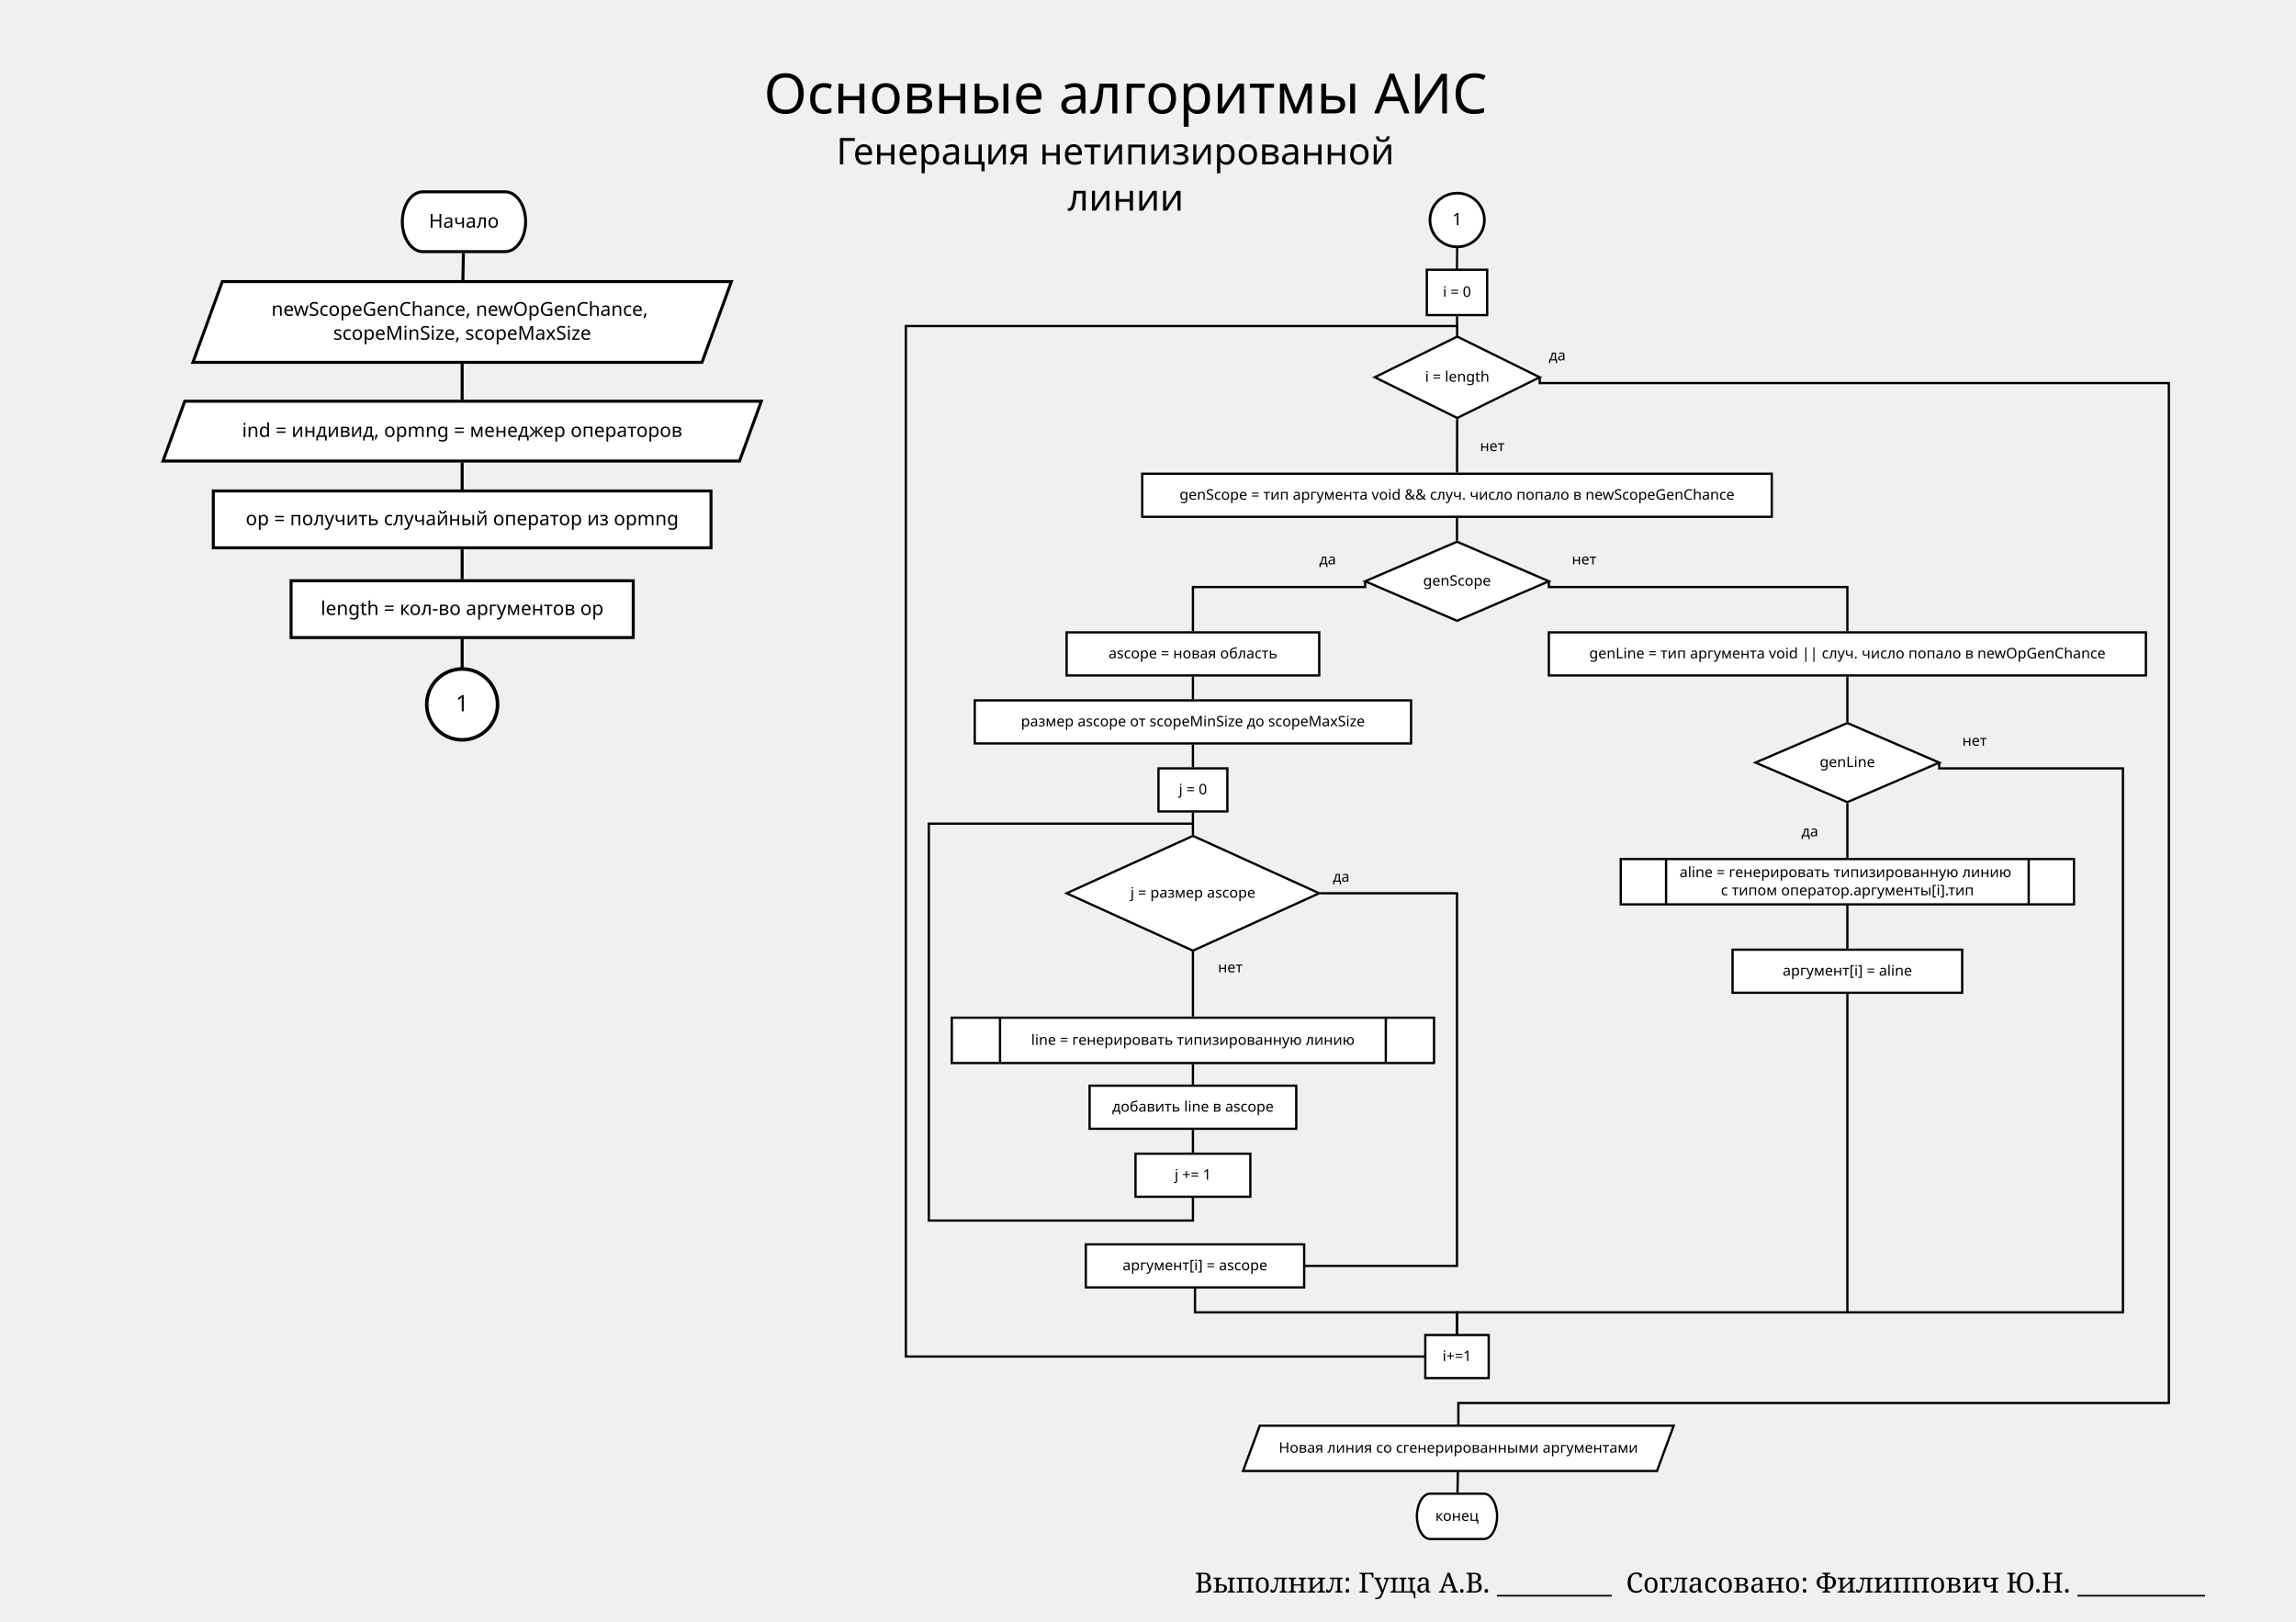
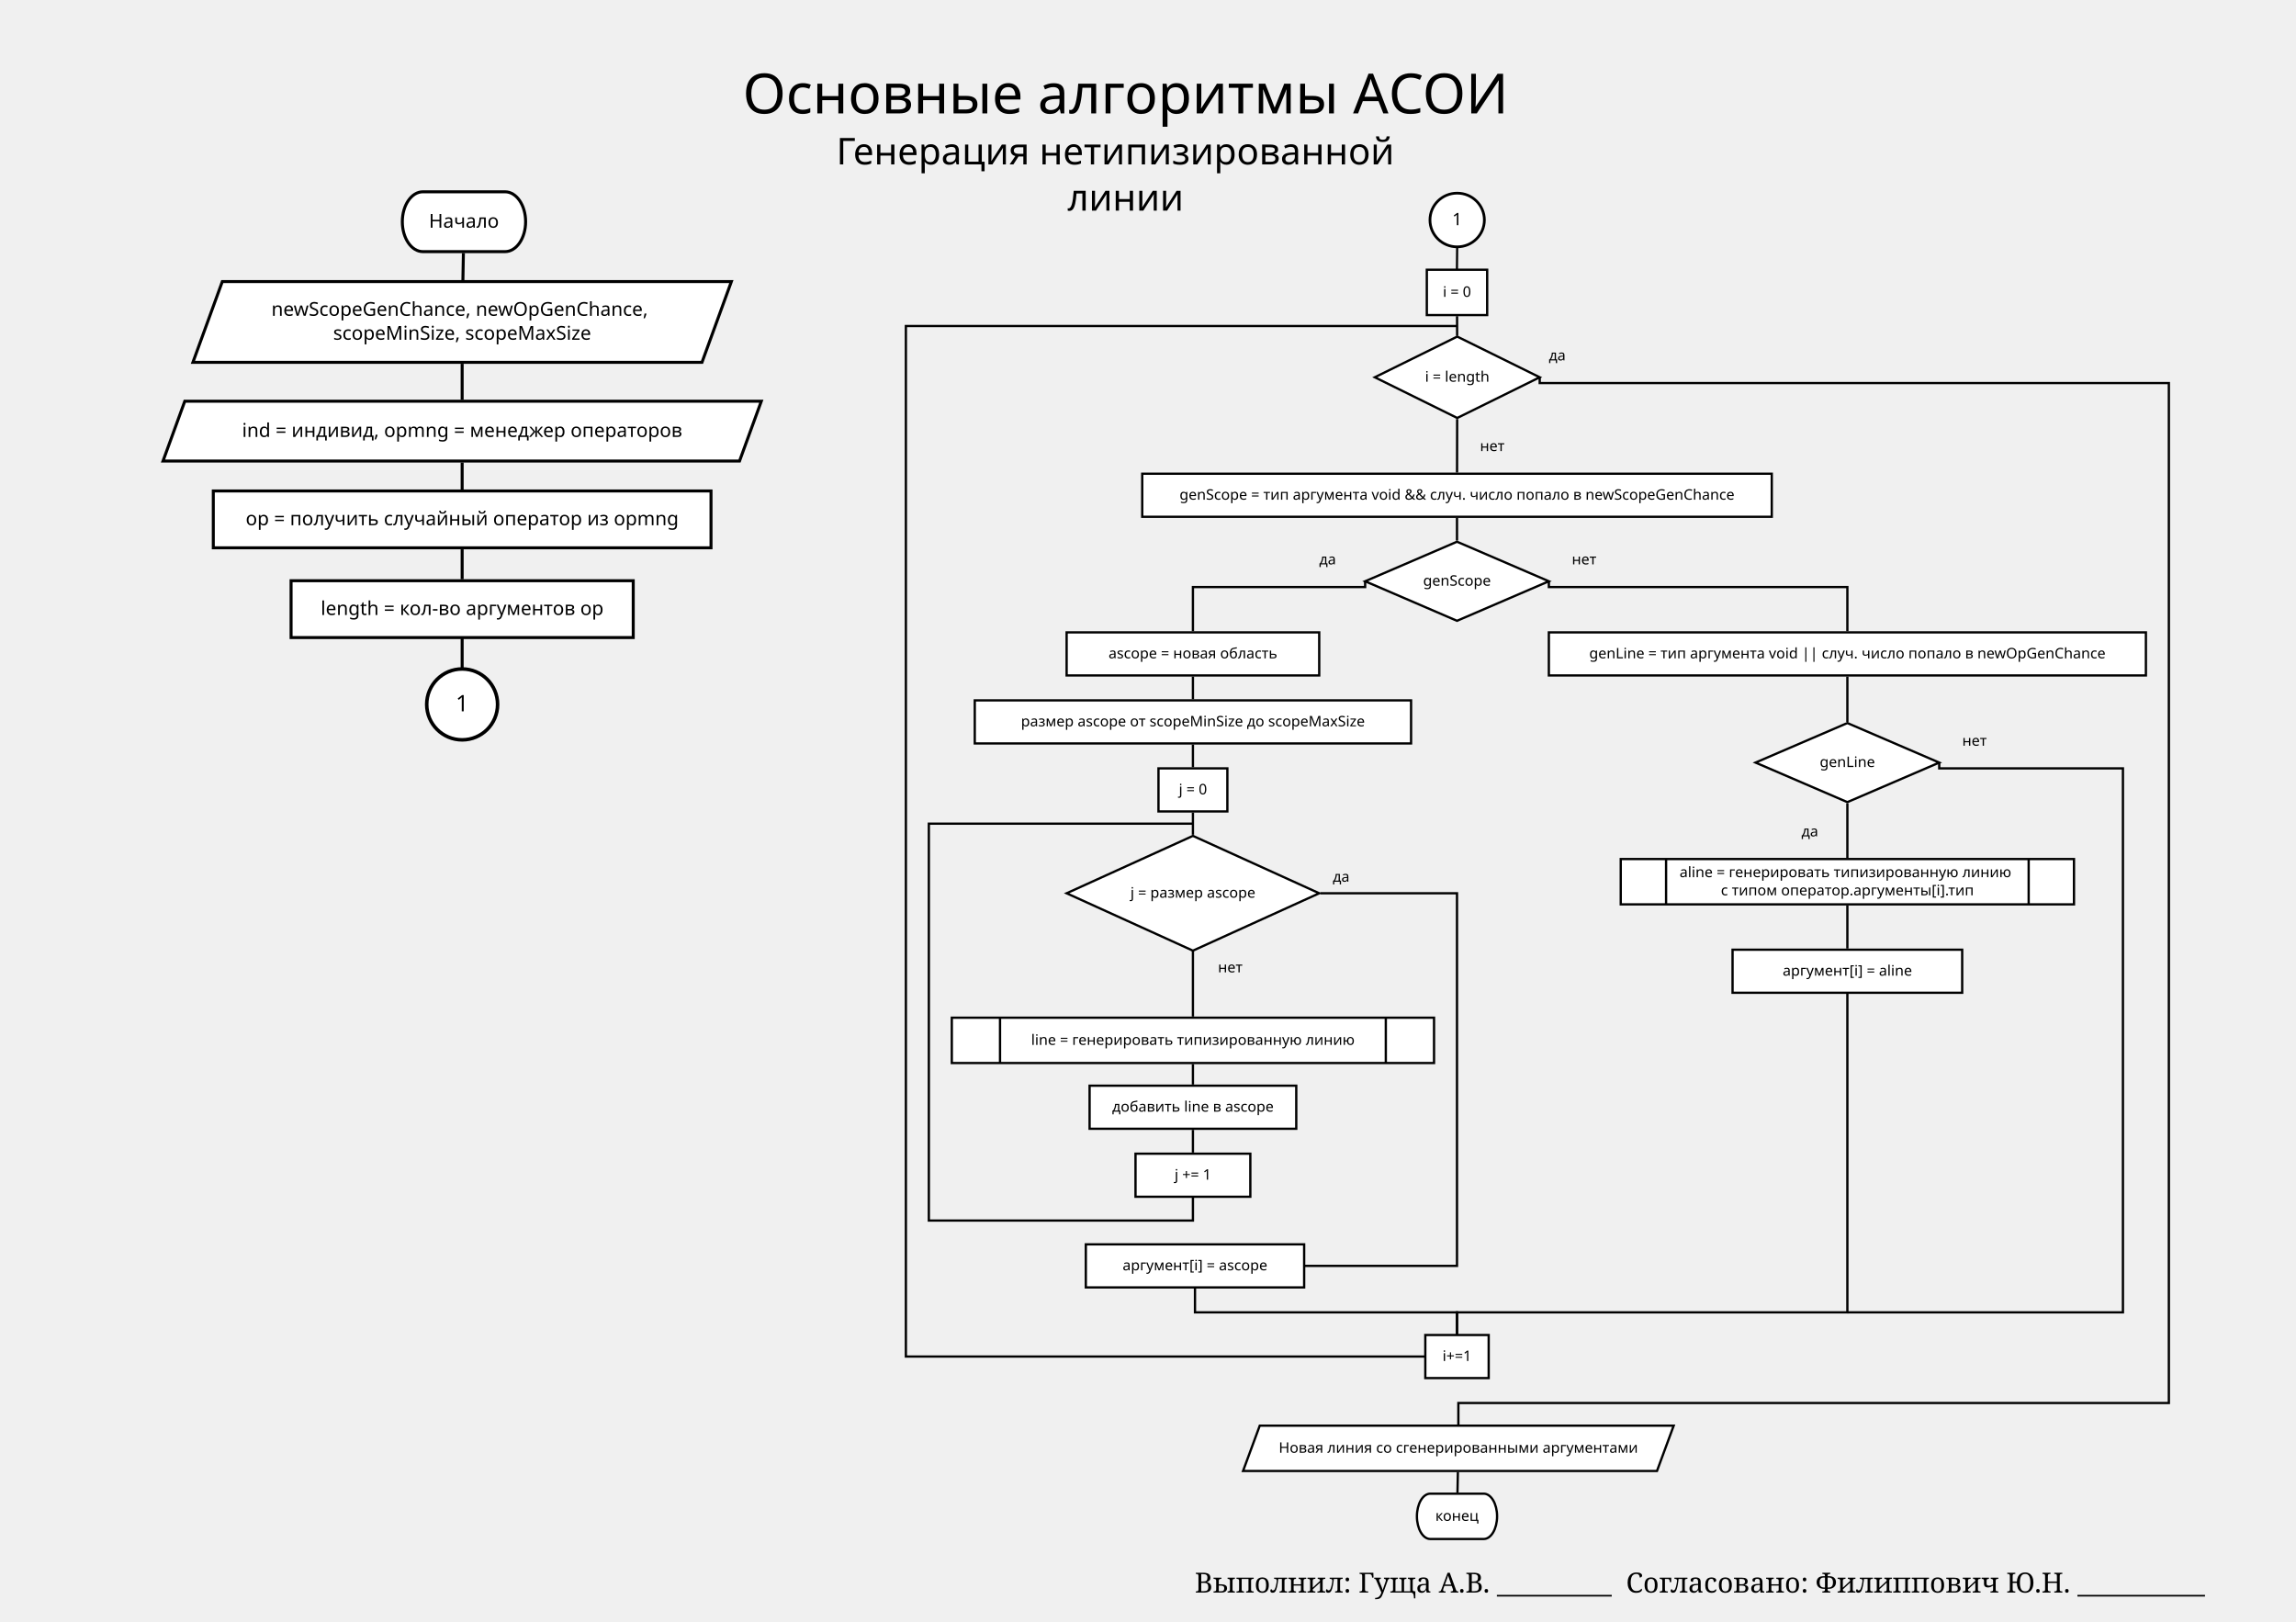
<svg xmlns="http://www.w3.org/2000/svg" width="2979.921" height="2104.724" id="svg2" version="1.1">
  <defs id="defs4">
    <marker orient="auto" refY="0.0" refX="0.0" id="Arrow1Lstart" style="overflow:visible">
      <path id="path16806" d="M 0.0,0.0 L 5.0,-5.0 L -12.5,0.0 L 5.0,5.0 L 0.0,0.0 z " style="fill-rule:evenodd;stroke:#000000;stroke-width:1.0pt" transform="scale(0.8) translate(12.5,0)" />
    </marker>
    <marker orient="auto" refY="0.0" refX="0.0" id="Arrow1Lend" style="overflow:visible;">
      <path id="path16809" d="M 0.0,0.0 L 5.0,-5.0 L -12.5,0.0 L 5.0,5.0 L 0.0,0.0 z " style="fill-rule:evenodd;stroke:#000000;stroke-width:1.0pt;" transform="scale(0.8) rotate(180) translate(12.5,0)" />
    </marker>
    <marker markerWidth="311.562" markerHeight="272.406" orient="auto" id="marker5422">
      <path id="path5420" d="M -154.912,135.447 1.489,-135.447 154.912,130.29 z" style="fill:#000000;fill-opacity:1;stroke:#000000;stroke-width:1px;stroke-linecap:butt;stroke-linejoin:miter;stroke-opacity:1" />
    </marker>
    <marker markerWidth="25.219" markerHeight="33.969" orient="auto" id="marker10150">
      <rect y="-14.876" x="-10.501" height="29.752" width="21.001" id="rect10148" style="opacity:0.369;fill:#ffffff;fill-opacity:1;stroke:#000000;stroke-width:4.226;stroke-miterlimit:4;stroke-opacity:1;stroke-dasharray:none;stroke-dashoffset:0" />
    </marker>
  </defs>
  <g id="layer1" transform="translate(0,1052.362)">
    <text xml:space="preserve" style="font-size:48px;font-style:normal;font-variant:normal;font-weight:normal;font-stretch:normal;text-align:center;line-height:125%;letter-spacing:0px;word-spacing:0px;text-anchor:middle;fill:#000000;fill-opacity:1;stroke:none;font-family:Carlito;-inkscape-font-specification:Carlito" x="1492.06" y="-839.006" id="text22823-7-9">
      <tspan id="tspan22825-2-9" x="1497.497" y="-839.006">Генерация нетипизированной </tspan>
      <tspan x="1492.06" y="-779.006" id="tspan26379">линии</tspan>
    </text>
    <text xml:space="preserve" style="font-size:72px;font-style:normal;font-variant:normal;font-weight:normal;font-stretch:normal;text-align:center;line-height:125%;letter-spacing:0px;word-spacing:0px;text-anchor:middle;fill:#000000;fill-opacity:1;stroke:none;font-family:Carlito;-inkscape-font-specification:Carlito" x="1507.594" y="-905.169" id="text3004">
-       <tspan x="1507.594" y="-905.169" id="tspan3008">Основные алгоритмы АИС</tspan>
+       <tspan x="1507.594" y="-905.169" id="tspan3008">Основные алгоритмы АСОИ</tspan>
    </text>
    <flowRoot xml:space="preserve" id="flowRoot3010" style="fill:black;stroke:none;stroke-opacity:1;stroke-width:1px;stroke-linejoin:miter;stroke-linecap:butt;fill-opacity:1;font-family:Carlito;font-style:normal;font-weight:normal;font-size:32px;line-height:125%;letter-spacing:0px;word-spacing:0px;-inkscape-font-specification:Carlito;font-stretch:normal;font-variant:normal">
      <flowRegion id="flowRegion3012">
        <rect id="rect3014" width="1371.16" height="960.307" x="76.726" y="342.512" style="font-size:32px" />
      </flowRegion>
      <flowPara id="flowPara3016" />
    </flowRoot>
    <text xml:space="preserve" style="font-size:40px;font-style:normal;font-variant:normal;font-weight:normal;font-stretch:normal;line-height:125%;letter-spacing:0px;word-spacing:0px;fill:#000000;fill-opacity:1;stroke:none;font-family:Carlito;-inkscape-font-specification:Carlito" x="66.825" y="340.037" id="text3018" transform="translate(0,-1052.362)">
      <tspan id="tspan3020" x="66.825" y="340.037" />
    </text>
    <text xml:space="preserve" style="font-size:48px;font-style:normal;font-variant:normal;font-weight:normal;font-stretch:normal;line-height:125%;letter-spacing:0px;word-spacing:0px;fill:#000000;fill-opacity:0;stroke:none;font-family:Carlito;-inkscape-font-specification:Carlito" x="353.928" y="458.838" id="text3022" transform="translate(0,-1052.362)">
      <tspan id="tspan3024" x="353.928" y="458.838" />
    </text>
    <text xml:space="preserve" style="font-size:48px;font-style:normal;font-variant:normal;font-weight:normal;font-stretch:normal;line-height:125%;letter-spacing:0px;word-spacing:0px;fill:#000000;fill-opacity:1;stroke:none;font-family:Carlito;-inkscape-font-specification:Carlito" x="158.401" y="359.837" id="text3026" transform="translate(0,-1052.362)">
      <tspan id="tspan3028" x="158.401" y="359.837" />
    </text>
    <text xml:space="preserve" style="font-size:48px;font-style:normal;font-variant:normal;font-weight:normal;font-stretch:normal;line-height:125%;letter-spacing:0px;word-spacing:0px;fill:#000000;fill-opacity:1;stroke:none;font-family:Carlito;-inkscape-font-specification:Carlito" x="497.479" y="357.362" id="text3038" transform="translate(0,-1052.362)">
      <tspan id="tspan3040" x="497.479" y="357.362" />
    </text>
    <text xml:space="preserve" style="font-size:48px;font-style:normal;font-variant:normal;font-weight:normal;font-stretch:normal;line-height:125%;letter-spacing:0px;word-spacing:0px;fill:#000000;fill-opacity:1;stroke:none;font-family:Carlito;-inkscape-font-specification:Carlito" x="1754.787" y="1025.617" id="text3074" transform="translate(0,-1052.362)">
      <tspan id="tspan3076" x="1754.787" y="1025.617" />
    </text>
    <text xml:space="preserve" style="font-size:48px;font-style:normal;font-variant:normal;font-weight:normal;font-stretch:normal;line-height:125%;letter-spacing:0px;word-spacing:0px;fill:#000000;fill-opacity:1;stroke:none;font-family:Carlito;-inkscape-font-specification:Carlito" x="74.251" y="1401.82" id="text3110" transform="translate(0,-1052.362)">
      <tspan id="tspan3112" x="74.251" y="1401.82" />
    </text>
    <path style="fill:none;stroke:#000000;stroke-width:0;stroke-linecap:butt;stroke-linejoin:miter;stroke-opacity:1;marker-end:none;marker-mid:none;stroke-miterlimit:4;stroke-dasharray:none" d="m -1513.838,559.385 924.054,157.509" id="path5425" transform="translate(0,-1052.362)" />
    <text xml:space="preserve" style="font-size:48px;font-style:normal;font-variant:normal;font-weight:normal;font-stretch:normal;line-height:125%;letter-spacing:0px;word-spacing:0px;fill:#000000;fill-opacity:1;stroke:none;font-family:Carlito;-inkscape-font-specification:Carlito" x="1944.363" y="540.133" id="text20981" transform="translate(0,-1052.362)">
      <tspan id="tspan20983" x="1944.363" y="540.133" />
    </text>
    <text xml:space="preserve" style="font-size:48px;font-style:normal;font-variant:normal;font-weight:normal;font-stretch:normal;line-height:125%;letter-spacing:0px;word-spacing:0px;fill:#000000;fill-opacity:1;stroke:none;font-family:Carlito;-inkscape-font-specification:Carlito" x="1903.289" y="849.89" id="text21570" transform="translate(0,-1052.362)">
      <tspan id="tspan21572" x="1903.289" y="849.89" />
    </text>
    <text font-size="12.8" style="font-size:15.232px;font-style:normal;font-weight:normal;text-anchor:start;fill:#000000;font-family:sans-serif" x="401.645" y="-144.542" id="text24123">
      <tspan x="401.645" y="-144.542" id="tspan24125" />
    </text>
    <g id="g25837" transform="matrix(1.9413,0,0,1.9413,-1457.961,-881.1033)">
      <path style="fill:#ffffff" d="m 1033.74,40 54.95,0 c 7.58,0 13.74,8.954 13.74,20 0,11.046 -6.16,20 -13.74,20 l -54.95,0 c -7.59,0 -13.74,-8.954 -13.74,-20 0,-11.046 6.15,-20 13.74,-20 z" id="path25839" />
      <path style="fill:none;stroke:#000000;stroke-width:2" d="m 1033.74,40 54.95,0 c 7.58,0 13.74,8.954 13.74,20 0,11.046 -6.16,20 -13.74,20 l -54.95,0 c -7.59,0 -13.74,-8.954 -13.74,-20 0,-11.046 6.15,-20 13.74,-20" id="path25841" />
      <text font-size="12.8" style="font-size:12.8px;font-style:normal;font-weight:normal;text-anchor:middle;fill:#000000;font-family:sans-serif" x="1061.21" y="64" id="text25843">
        <tspan x="1061.21" y="64" id="tspan25845">Начало</tspan>
      </text>
    </g>
    <g id="g25847" transform="matrix(1.9413,0,0,1.9413,-1457.961,-881.1033)">
      <polygon style="fill:#ffffff" points="874.559,180 1260,180 1245.44,220 860,220 " id="polygon25849" />
      <polygon style="fill:none;stroke:#000000;stroke-width:2" points="874.559,180 1260,180 1245.44,220 860,220 " id="polygon25851" />
      <text font-size="12.8" style="font-size:12.8px;font-style:normal;font-weight:normal;text-anchor:middle;fill:#000000;font-family:sans-serif" x="1060" y="203.9" id="text25853">
        <tspan x="1060" y="203.9" id="tspan25855">ind = индивид, opmng = менеджер операторов</tspan>
      </text>
    </g>
    <g id="g25857" transform="matrix(1.9413,0,0,1.9413,-1457.961,-881.1033)">
      <rect style="fill:#ffffff" x="893.625" y="240" width="332.75" height="38" id="rect25859" />
      <rect style="fill:none;stroke:#000000;stroke-width:2" x="893.625" y="240" width="332.75" height="38" id="rect25861" />
      <text font-size="12.8" style="font-size:12.8px;font-style:normal;font-weight:normal;text-anchor:middle;fill:#000000;font-family:sans-serif" x="1060" y="262.9" id="text25863">
        <tspan x="1060" y="262.9" id="tspan25865">op = получить случайный оператор из opmng</tspan>
      </text>
    </g>
    <g id="g25867" transform="matrix(1.9413,0,0,1.9413,-1457.961,-881.1033)">
      <rect style="fill:#ffffff" x="945.625" y="300" width="228.75" height="38" id="rect25869" />
      <rect style="fill:none;stroke:#000000;stroke-width:2" x="945.625" y="300" width="228.75" height="38" id="rect25871" />
      <text font-size="12.8" style="font-size:12.8px;font-style:normal;font-weight:normal;text-anchor:middle;fill:#000000;font-family:sans-serif" x="1060" y="322.9" id="text25873">
        <tspan x="1060" y="322.9" id="tspan25875">length = кол-во аргументов op</tspan>
      </text>
    </g>
    <g id="g25915" transform="matrix(1.9413,0,0,1.9413,-1457.961,-881.1033)">
      <polygon style="fill:#ffffff" points="899.654,100 1240,100 1220.35,154 880,154 " id="polygon25917" />
      <polygon style="fill:none;stroke:#000000;stroke-width:2" points="899.654,100 1240,100 1220.35,154 880,154 " id="polygon25919" />
      <text font-size="12.8" style="font-size:12.8px;font-style:normal;font-weight:normal;text-anchor:middle;fill:#000000;font-family:sans-serif" x="1060" y="122.9" id="text25921">
        <tspan x="1060" y="122.9" id="tspan25923">newScopeGenChance, newOpGenChance,</tspan>
        <tspan x="1060" y="138.9" id="tspan25925">scopeMinSize, scopeMaxSize</tspan>
      </text>
    </g>
    <text font-size="12.8" style="font-size:15.367px;font-style:normal;font-weight:normal;text-anchor:start;fill:#000000;font-family:sans-serif" x="374.752" y="98.665" id="text25965">
      <tspan x="374.752" y="98.665" id="tspan25967" />
    </text>
    <line style="fill:none;stroke:#000000;stroke-width:3.883" x1="601.429" y1="-723.916" x2="600.788" y2="-688.668" id="line26127" />
    <line style="fill:none;stroke:#000000;stroke-width:3.883" x1="599.818" y1="-580.239" x2="599.818" y2="-533.618" id="line26129" />
    <line style="fill:none;stroke:#000000;stroke-width:3.883" x1="599.818" y1="-452.121" x2="599.818" y2="-415.191" id="line26131" />
    <line style="fill:none;stroke:#000000;stroke-width:3.883" x1="599.818" y1="-339.49" x2="599.818" y2="-300.645" id="line26133" />
    <line style="fill:none;stroke:#000000;stroke-width:3.883" x1="599.818" y1="-223.897" x2="599.818" y2="-184.188" id="line26135" />
    <text xml:space="preserve" style="font-size:56px;font-style:normal;font-variant:normal;font-weight:normal;font-stretch:normal;line-height:125%;letter-spacing:0px;word-spacing:0px;fill:#000000;fill-opacity:1;stroke:none;font-family:Serif;-inkscape-font-specification:Serif" x="1550.658" y="1014.451" id="text4204">
      <tspan id="tspan4206" x="1550.658" y="1014.451" style="font-size:36px">Выполнил: Гуща А.В. _________  Согласовано: Филиппович Ю.Н. __________</tspan>
    </text>
    <g id="g24127" transform="matrix(2.299682,0,0,2.299682,-1469.896,-598.1308)">
      <ellipse d="m 920,200 c 0,11.046 -8.954,20 -20,20 -11.046,0 -20,-8.954 -20,-20 0,-11.046 8.954,-20 20,-20 11.046,0 20,8.954 20,20 z" style="fill:#ffffff" cx="900" cy="200" rx="20" ry="20" id="ellipse24129" />
      <ellipse d="m 920,200 c 0,11.046 -8.954,20 -20,20 -11.046,0 -20,-8.954 -20,-20 0,-11.046 8.954,-20 20,-20 11.046,0 20,8.954 20,20 z" style="fill:none;stroke:#000000;stroke-width:2" cx="900" cy="200" rx="20" ry="20" id="ellipse24131" />
      <text font-size="12.8" style="font-size:12.8px;font-style:normal;font-weight:normal;text-anchor:middle;fill:#000000;font-family:sans-serif" x="900" y="203.9" id="text24133">
        <tspan x="900" y="203.9" id="tspan24135">1</tspan>
      </text>
    </g>
    <g id="g5189" transform="matrix(1.023902,0,0,1.023902,-28.06625,-22.62089)">
      <g transform="matrix(1.455385,0,0,1.436417,331.5619,-1180.928)" id="g25877">
        <polygon id="polygon25879" points="1060.21,490.801 988.4,454.894 1060.21,418.988 1132.03,454.894 " style="fill:#ffffff" />
        <polygon id="polygon25881" points="1060.21,490.801 988.4,454.894 1060.21,418.988 1132.03,454.894 " style="fill:none;stroke:#000000;stroke-width:2" />
        <text id="text25883" y="458.794" x="1060.21" style="font-size:12.8px;font-style:normal;font-weight:normal;text-anchor:middle;fill:#000000;font-family:sans-serif" font-size="12.8">
          <tspan id="tspan25885" y="458.794" x="1060.21">i = length</tspan>
        </text>
      </g>
      <g transform="matrix(1.455385,0,0,1.436417,331.5619,-1180.928)" id="g25887">
        <rect id="rect25889" height="40" width="52.55" y="360" x="1033.72" style="fill:#ffffff" />
        <rect id="rect25891" height="40" width="52.55" y="360" x="1033.72" style="fill:none;stroke:#000000;stroke-width:2" />
        <text id="text25893" y="383.9" x="1060" style="font-size:12.8px;font-style:normal;font-weight:normal;text-anchor:middle;fill:#000000;font-family:sans-serif" font-size="12.8">
          <tspan id="tspan25895" y="383.9" x="1060">i = 0</tspan>
        </text>
      </g>
      <text transform="scale(1.006581,0.9934622)" id="text25897" y="-436.847" x="1890.934" style="font-size:18.507px;font-style:normal;font-weight:normal;text-anchor:start;fill:#000000;font-family:sans-serif" font-size="12.8">
        <tspan id="tspan25899" y="-436.847" x="1890.934">нет</tspan>
      </text>
      <text transform="scale(1.006581,0.9934622)" id="text25901" y="-552.517" x="1977.686" style="font-size:18.507px;font-style:normal;font-weight:normal;text-anchor:start;fill:#000000;font-family:sans-serif" font-size="12.8">
        <tspan id="tspan25903" y="-552.517" x="1977.686">да</tspan>
      </text>
      <g transform="matrix(1.455385,0,0,1.436417,331.5619,-1180.928)" id="g25905">
        <rect id="rect25907" height="38" width="548.3" y="540" x="785.85" style="fill:#ffffff" />
        <rect id="rect25909" height="38" width="548.3" y="540" x="785.85" style="fill:none;stroke:#000000;stroke-width:2" />
        <text id="text25911" y="562.9" x="1060" style="font-size:12.8px;font-style:normal;font-weight:normal;text-anchor:middle;fill:#000000;font-family:sans-serif" font-size="12.8">
          <tspan id="tspan25913" y="562.9" x="1060">genScope = тип аргумента void &amp;&amp; случ. число попало в newScopeGenChance</tspan>
        </text>
      </g>
      <g transform="matrix(1.455385,0,0,1.436417,331.5619,-1180.928)" id="g25927">
        <polygon id="polygon25929" points="1060,669.788 980,634.894 1060,600 1140,634.894 " style="fill:#ffffff" />
        <polygon id="polygon25931" points="1060,669.788 980,634.894 1060,600 1140,634.894 " style="fill:none;stroke:#000000;stroke-width:2" />
        <text id="text25933" y="638.794" x="1060" style="font-size:12.8px;font-style:normal;font-weight:normal;text-anchor:middle;fill:#000000;font-family:sans-serif" font-size="12.8">
          <tspan id="tspan25935" y="638.794" x="1060">genScope</tspan>
        </text>
      </g>
      <text transform="scale(1.006581,0.9934622)" id="text25937" y="-292.26" x="1688.512" style="font-size:18.507px;font-style:normal;font-weight:normal;text-anchor:start;fill:#000000;font-family:sans-serif" font-size="12.8">
        <tspan id="tspan25939" y="-292.26" x="1688.512">да</tspan>
      </text>
      <text transform="scale(1.006581,0.9934622)" id="text25941" y="-292.26" x="2006.604" style="font-size:18.507px;font-style:normal;font-weight:normal;text-anchor:start;fill:#000000;font-family:sans-serif" font-size="12.8">
        <tspan id="tspan25943" y="-292.26" x="2006.604">нет</tspan>
      </text>
      <g transform="matrix(1.455385,0,0,1.436417,331.5619,-1180.928)" id="g25945">
        <rect id="rect25947" height="38" width="220" y="680" x="720" style="fill:#ffffff" />
        <rect id="rect25949" height="38" width="220" y="680" x="720" style="fill:none;stroke:#000000;stroke-width:2" />
        <text id="text25951" y="702.9" x="830" style="font-size:12.8px;font-style:normal;font-weight:normal;text-anchor:middle;fill:#000000;font-family:sans-serif" font-size="12.8">
          <tspan id="tspan25953" y="702.9" x="830">ascope = новая область</tspan>
        </text>
      </g>
      <g transform="matrix(1.455385,0,0,1.436417,331.5619,-1180.928)" id="g25955">
        <rect id="rect25957" height="38" width="380" y="740" x="640" style="fill:#ffffff" />
        <rect id="rect25959" height="38" width="380" y="740" x="640" style="fill:none;stroke:#000000;stroke-width:2" />
        <text id="text25961" y="762.9" x="830" style="font-size:12.8px;font-style:normal;font-weight:normal;text-anchor:middle;fill:#000000;font-family:sans-serif" font-size="12.8">
          <tspan id="tspan25963" y="762.9" x="830">размер ascope от scopeMinSize до scopeMaxSize</tspan>
        </text>
      </g>
      <g transform="matrix(1.455385,0,0,1.436417,331.5619,-1180.928)" id="g25969">
        <polygon id="polygon25971" points="830,960.851 720,910.207 830,859.562 940,910.207 " style="fill:#ffffff" />
        <polygon id="polygon25973" points="830,960.851 720,910.207 830,859.562 940,910.207 " style="fill:none;stroke:#000000;stroke-width:2" />
        <text id="text25975" y="914.107" x="830" style="font-size:12.8px;font-style:normal;font-weight:normal;text-anchor:middle;fill:#000000;font-family:sans-serif" font-size="12.8">
          <tspan id="tspan25977" y="914.107" x="830">j = размер ascope</tspan>
        </text>
      </g>
      <g transform="matrix(1.455385,0,0,1.436417,331.5619,-1180.928)" id="g25979">
        <rect id="rect25981" height="38" width="60" y="800" x="800" style="fill:#ffffff" />
        <rect id="rect25983" height="38" width="60" y="800" x="800" style="fill:none;stroke:#000000;stroke-width:2" />
        <text id="text25985" y="822.9" x="830" style="font-size:12.8px;font-style:normal;font-weight:normal;text-anchor:middle;fill:#000000;font-family:sans-serif" font-size="12.8">
          <tspan id="tspan25987" y="822.9" x="830">j = 0</tspan>
        </text>
      </g>
      <text transform="scale(1.006581,0.9934622)" id="text25989" y="112.584" x="1705.573" style="font-size:18.507px;font-style:normal;font-weight:normal;text-anchor:start;fill:#000000;font-family:sans-serif" font-size="12.8">
        <tspan id="tspan25991" y="112.584" x="1705.573">да</tspan>
      </text>
      <text transform="scale(1.006581,0.9934622)" id="text25993" y="228.253" x="1560.986" style="font-size:18.507px;font-style:normal;font-weight:normal;text-anchor:start;fill:#000000;font-family:sans-serif" font-size="12.8">
        <tspan id="tspan25995" y="228.253" x="1560.986">нет</tspan>
      </text>
      <g transform="matrix(1.455385,0,0,1.436417,331.5619,-1180.928)" id="g25997">
        <rect id="rect25999" height="40" width="420" y="1020" x="620" style="fill:#ffffff" />
        <rect id="rect26001" height="40" width="420" y="1020" x="620" style="fill:none;stroke:#000000;stroke-width:2" />
        <line id="line26003" y2="1060" x2="662" y1="1020" x1="662" style="fill:none;stroke:#000000;stroke-width:2" />
        <line id="line26005" y2="1060" x2="998" y1="1020" x1="998" style="fill:none;stroke:#000000;stroke-width:2" />
        <text id="text26007" y="1044" x="830" style="font-size:12.8px;font-style:normal;font-weight:normal;text-anchor:middle;fill:#000000;font-family:sans-serif" font-size="12.8">
          <tspan id="tspan26009" y="1044" x="830">line = генерировать типизированную линию</tspan>
        </text>
      </g>
      <g transform="matrix(1.455385,0,0,1.436417,331.5619,-1180.928)" id="g26011">
        <rect id="rect26013" height="38" width="180" y="1080" x="740" style="fill:#ffffff" />
        <rect id="rect26015" height="38" width="180" y="1080" x="740" style="fill:none;stroke:#000000;stroke-width:2" />
        <text id="text26017" y="1102.9" x="830" style="font-size:12.8px;font-style:normal;font-weight:normal;text-anchor:middle;fill:#000000;font-family:sans-serif" font-size="12.8">
          <tspan id="tspan26019" y="1102.9" x="830">добавить line в ascope</tspan>
        </text>
      </g>
      <g transform="matrix(1.455385,0,0,1.436417,331.5619,-1180.928)" id="g26021">
        <rect id="rect26023" height="38" width="100" y="1140" x="780" style="fill:#ffffff" />
        <rect id="rect26025" height="38" width="100" y="1140" x="780" style="fill:none;stroke:#000000;stroke-width:2" />
        <text id="text26027" y="1162.9" x="830" style="font-size:12.8px;font-style:normal;font-weight:normal;text-anchor:middle;fill:#000000;font-family:sans-serif" font-size="12.8">
          <tspan id="tspan26029" y="1162.9" x="830">j += 1</tspan>
        </text>
      </g>
      <g transform="matrix(1.455385,0,0,1.436417,331.5619,-1180.928)" id="g26031">
        <rect id="rect26033" height="38" width="520" y="680" x="1140" style="fill:#ffffff" />
        <rect id="rect26035" height="38" width="520" y="680" x="1140" style="fill:none;stroke:#000000;stroke-width:2" />
        <text id="text26037" y="702.9" x="1400" style="font-size:12.8px;font-style:normal;font-weight:normal;text-anchor:middle;fill:#000000;font-family:sans-serif" font-size="12.8">
          <tspan id="tspan26039" y="702.9" x="1400">genLine = тип аргумента void || случ. число попало в newOpGenChance</tspan>
        </text>
      </g>
      <g transform="matrix(1.455385,0,0,1.436417,331.5619,-1180.928)" id="g26041">
        <rect id="rect26043" height="38" width="55.2" y="1300" x="1032.4" style="fill:#ffffff" />
        <rect id="rect26045" height="38" width="55.2" y="1300" x="1032.4" style="fill:none;stroke:#000000;stroke-width:2" />
        <text id="text26047" y="1322.9" x="1060" style="font-size:12.8px;font-style:normal;font-weight:normal;text-anchor:middle;fill:#000000;font-family:sans-serif" font-size="12.8">
          <tspan id="tspan26049" y="1322.9" x="1060">i+=1</tspan>
        </text>
      </g>
      <g transform="matrix(1.455385,0,0,1.436417,331.5619,-1180.928)" id="g26051">
        <polygon id="polygon26053" points="1234.17,1420 873.65,1420 888.209,1380 1248.73,1380 " style="fill:#ffffff" />
        <polygon id="polygon26055" points="1234.17,1420 873.65,1420 888.209,1380 1248.73,1380 " style="fill:none;stroke:#000000;stroke-width:2" />
        <text id="text26057" y="1403.9" x="1061.19" style="font-size:12.8px;font-style:normal;font-weight:normal;text-anchor:middle;fill:#000000;font-family:sans-serif" font-size="12.8">
          <tspan id="tspan26059" y="1403.9" x="1061.19">Новая линия со сгенерированными аргументами</tspan>
        </text>
      </g>
      <g transform="matrix(1.455385,0,0,1.436417,331.5619,-1180.928)" id="g26061">
        <path id="path26063" d="m 1036.72,1440 46.56,0 c 6.42,0 11.63,8.95 11.63,20 0,11.05 -5.21,20 -11.63,20 l -46.56,0 c -6.42,0 -11.63,-8.95 -11.63,-20 0,-11.05 5.21,-20 11.63,-20 z" style="fill:#ffffff" />
        <path id="path26065" d="m 1036.72,1440 46.56,0 c 6.42,0 11.63,8.95 11.63,20 0,11.05 -5.21,20 -11.63,20 l -46.56,0 c -6.42,0 -11.63,-8.95 -11.63,-20 0,-11.05 5.21,-20 11.63,-20" style="fill:none;stroke:#000000;stroke-width:2" />
        <text id="text26067" y="1464" x="1060" style="font-size:12.8px;font-style:normal;font-weight:normal;text-anchor:middle;fill:#000000;font-family:sans-serif" font-size="12.8">
          <tspan id="tspan26069" y="1464" x="1060">конец</tspan>
        </text>
      </g>
      <g transform="matrix(1.455385,0,0,1.436417,331.5619,-1180.928)" id="g26071">
        <polygon id="polygon26073" points="1400,829.788 1320,794.894 1400,760 1480,794.894 " style="fill:#ffffff" />
        <polygon id="polygon26075" points="1400,829.788 1320,794.894 1400,760 1480,794.894 " style="fill:none;stroke:#000000;stroke-width:2" />
        <text id="text26077" y="798.794" x="1400" style="font-size:12.8px;font-style:normal;font-weight:normal;text-anchor:middle;fill:#000000;font-family:sans-serif" font-size="12.8">
          <tspan id="tspan26079" y="798.794" x="1400">genLine</tspan>
        </text>
      </g>
      <text transform="scale(1.006581,0.9934622)" id="text26081" y="54.749" x="2295.778" style="font-size:18.507px;font-style:normal;font-weight:normal;text-anchor:start;fill:#000000;font-family:sans-serif" font-size="12.8">
        <tspan id="tspan26083" y="54.749" x="2295.778">да</tspan>
      </text>
      <text transform="scale(1.006581,0.9934622)" id="text26085" y="-60.921" x="2498.2" style="font-size:18.507px;font-style:normal;font-weight:normal;text-anchor:start;fill:#000000;font-family:sans-serif" font-size="12.8">
        <tspan id="tspan26087" y="-60.921" x="2498.2">нет</tspan>
      </text>
      <g transform="matrix(1.455385,0,0,1.436417,331.5619,-1180.928)" id="g26089">
        <rect id="rect26091" height="38" width="190.15" y="1220" x="736.725" style="fill:#ffffff" />
        <rect id="rect26093" height="38" width="190.15" y="1220" x="736.725" style="fill:none;stroke:#000000;stroke-width:2" />
        <text id="text26095" y="1242.9" x="831.8" style="font-size:12.8px;font-style:normal;font-weight:normal;text-anchor:middle;fill:#000000;font-family:sans-serif" font-size="12.8">
          <tspan id="tspan26097" y="1242.9" x="831.8">аргумент[i] = ascope</tspan>
        </text>
      </g>
      <polyline transform="matrix(1.455385,0,0,1.436417,331.5619,-1180.928)" id="polyline26099" points="830,1178 830,1199 600,1199 600,848.785 830,848.785 " style="fill:none;stroke:#000000;stroke-width:2" />
      <g transform="matrix(1.455385,0,0,1.436417,331.5619,-1180.928)" id="g26101">
        <rect id="rect26103" height="38" width="200" y="960" x="1300" style="fill:#ffffff" />
        <rect id="rect26105" height="38" width="200" y="960" x="1300" style="fill:none;stroke:#000000;stroke-width:2" />
        <text id="text26107" y="982.9" x="1400" style="font-size:12.8px;font-style:normal;font-weight:normal;text-anchor:middle;fill:#000000;font-family:sans-serif" font-size="12.8">
          <tspan id="tspan26109" y="982.9" x="1400">аргумент[i] = aline</tspan>
        </text>
      </g>
      <g transform="matrix(1.455385,0,0,1.436417,331.5619,-1180.928)" id="g26111">
        <rect id="rect26113" height="40" width="394.75" y="880" x="1202.62" style="fill:#ffffff" />
        <rect id="rect26115" height="40" width="394.75" y="880" x="1202.62" style="fill:none;stroke:#000000;stroke-width:2" />
        <line id="line26117" y2="920" x2="1242.1" y1="880" x1="1242.1" style="fill:none;stroke:#000000;stroke-width:2" />
        <line id="line26119" y2="920" x2="1557.9" y1="880" x1="1557.9" style="fill:none;stroke:#000000;stroke-width:2" />
        <text id="text26121" y="896" x="1400" style="font-size:12.8px;font-style:normal;font-weight:normal;text-anchor:middle;fill:#000000;font-family:sans-serif" font-size="12.8">
          <tspan id="tspan26123" y="896" x="1400">aline = генерировать типизированную линию</tspan>
          <tspan id="tspan26125" y="912" x="1400">c типом оператор.аргументы[i].тип</tspan>
        </text>
      </g>
      <line id="line26137" y2="-580.039" x2="1874.43" y1="-604.925" x1="1874.358" style="fill:none;stroke:#000000;stroke-width:2.892" />
      <line id="line26139" y2="-406.685" x2="1874.328" y1="-474.554" x1="1874.474" style="fill:none;stroke:#000000;stroke-width:2.892" />
      <polyline transform="matrix(1.455385,0,0,1.436417,331.5619,-1180.928)" id="polyline26141" points="1132.03,454.894 1132.03,460 1680,460 1680,1360 1061.19,1360 1061.19,1379.02 " style="fill:none;stroke:#000000;stroke-width:2" />
      <polyline transform="matrix(1.455385,0,0,1.436417,331.5619,-1180.928)" id="polyline26143" points="1032.4,1319 580,1319 580,409.662 1060.08,409.662 " style="fill:none;stroke:#000000;stroke-width:2" />
      <line id="line26145" y2="52.325" x2="1539.532" y1="24.236" x1="1539.532" style="fill:none;stroke:#000000;stroke-width:2.892" />
      <line id="line26147" y2="282.796" x2="1539.532" y1="199.255" x1="1539.532" style="fill:none;stroke:#000000;stroke-width:2.892" />
      <line id="line26149" y2="368.966" x2="1539.532" y1="343.097" x1="1539.532" style="fill:none;stroke:#000000;stroke-width:2.892" />
      <line id="line26151" y2="455.151" x2="1539.532" y1="426.423" x1="1539.532" style="fill:none;stroke:#000000;stroke-width:2.892" />
      <polyline transform="matrix(1.455385,0,0,1.436417,331.5619,-1180.928)" id="polyline26153" points="941,910.207 1060,910.207 1060,1239 926.875,1239 " style="fill:none;stroke:#000000;stroke-width:2" />
      <polyline transform="matrix(1.455385,0,0,1.436417,331.5619,-1180.928)" id="polyline26155" points="831.8,1258 831.8,1280 1060,1280 1060,1300 " style="fill:none;stroke:#000000;stroke-width:2" />
      <polyline transform="matrix(1.455385,0,0,1.436417,331.5619,-1180.928)" id="polyline26157" points="1400,998 1400,1280 1060,1280 1060,1299 " style="fill:none;stroke:#000000;stroke-width:2" />
      <polyline transform="matrix(1.455385,0,0,1.436417,331.5619,-1180.928)" id="polyline26159" points="1480,794.894 1480,800 1640,800 1640,1280 1400,1280 " style="fill:none;stroke:#000000;stroke-width:2" />
      <line id="line26161" y2="81.679" x2="2369.101" y1="12.43" x1="2369.101" style="fill:none;stroke:#000000;stroke-width:2.892" />
      <line id="line26163" y2="196.609" x2="2369.101" y1="142.004" x1="2369.101" style="fill:none;stroke:#000000;stroke-width:2.892" />
      <line id="line26165" y2="-90.687" x2="2369.101" y1="-148.137" x1="2369.101" style="fill:none;stroke:#000000;stroke-width:2.892" />
      <line id="line26167" y2="-33.223" x2="1539.532" y1="-61.966" x1="1539.532" style="fill:none;stroke:#000000;stroke-width:2.892" />
      <line id="line26169" y2="-119.408" x2="1539.532" y1="-148.151" x1="1539.532" style="fill:none;stroke:#000000;stroke-width:2.892" />
      <polyline transform="matrix(1.455385,0,0,1.436417,331.5619,-1180.928)" id="polyline26171" points="980,634.894 980,640 830,640 830,679 " style="fill:none;stroke:#000000;stroke-width:2" />
      <polyline transform="matrix(1.455385,0,0,1.436417,331.5619,-1180.928)" id="polyline26173" points="1140,634.894 1140,640 1400,640 1400,679 " style="fill:none;stroke:#000000;stroke-width:2" />
      <line id="line26175" y2="-320.514" x2="1874.27" y1="-349.333" x1="1874.27" style="fill:none;stroke:#000000;stroke-width:2.892" />
      <line id="line26177" y2="886.091" x2="1874.882" y1="860.207" x1="1875.391" style="fill:none;stroke:#000000;stroke-width:2.892" />
      <g transform="matrix(1.724062,0,0,1.701593,322.8317,-1067.177)" id="g24127-0">
        <ellipse id="ellipse24129-2" ry="20" rx="20" cy="200" cx="900" style="fill:#ffffff" d="m 920,200 c 0,11.046 -8.954,20 -20,20 -11.046,0 -20,-8.954 -20,-20 0,-11.046 8.954,-20 20,-20 11.046,0 20,8.954 20,20 z" />
        <ellipse id="ellipse24131-3" ry="20" rx="20" cy="200" cx="900" style="fill:none;stroke:#000000;stroke-width:2" d="m 920,200 c 0,11.046 -8.954,20 -20,20 -11.046,0 -20,-8.954 -20,-20 0,-11.046 8.954,-20 20,-20 11.046,0 20,8.954 20,20 z" />
        <text id="text24133-8" y="203.9" x="900" style="font-size:12.8px;font-style:normal;font-weight:normal;text-anchor:middle;fill:#000000;font-family:sans-serif" font-size="12.8">
          <tspan id="tspan24135-9" y="203.9" x="900">1</tspan>
        </text>
      </g>
      <line id="line26139-7" y2="-663.739" x2="1874.184" y1="-692.826" x1="1874.487" style="fill:none;stroke:#000000;stroke-width:2.734" />
    </g>
  </g>
</svg>
